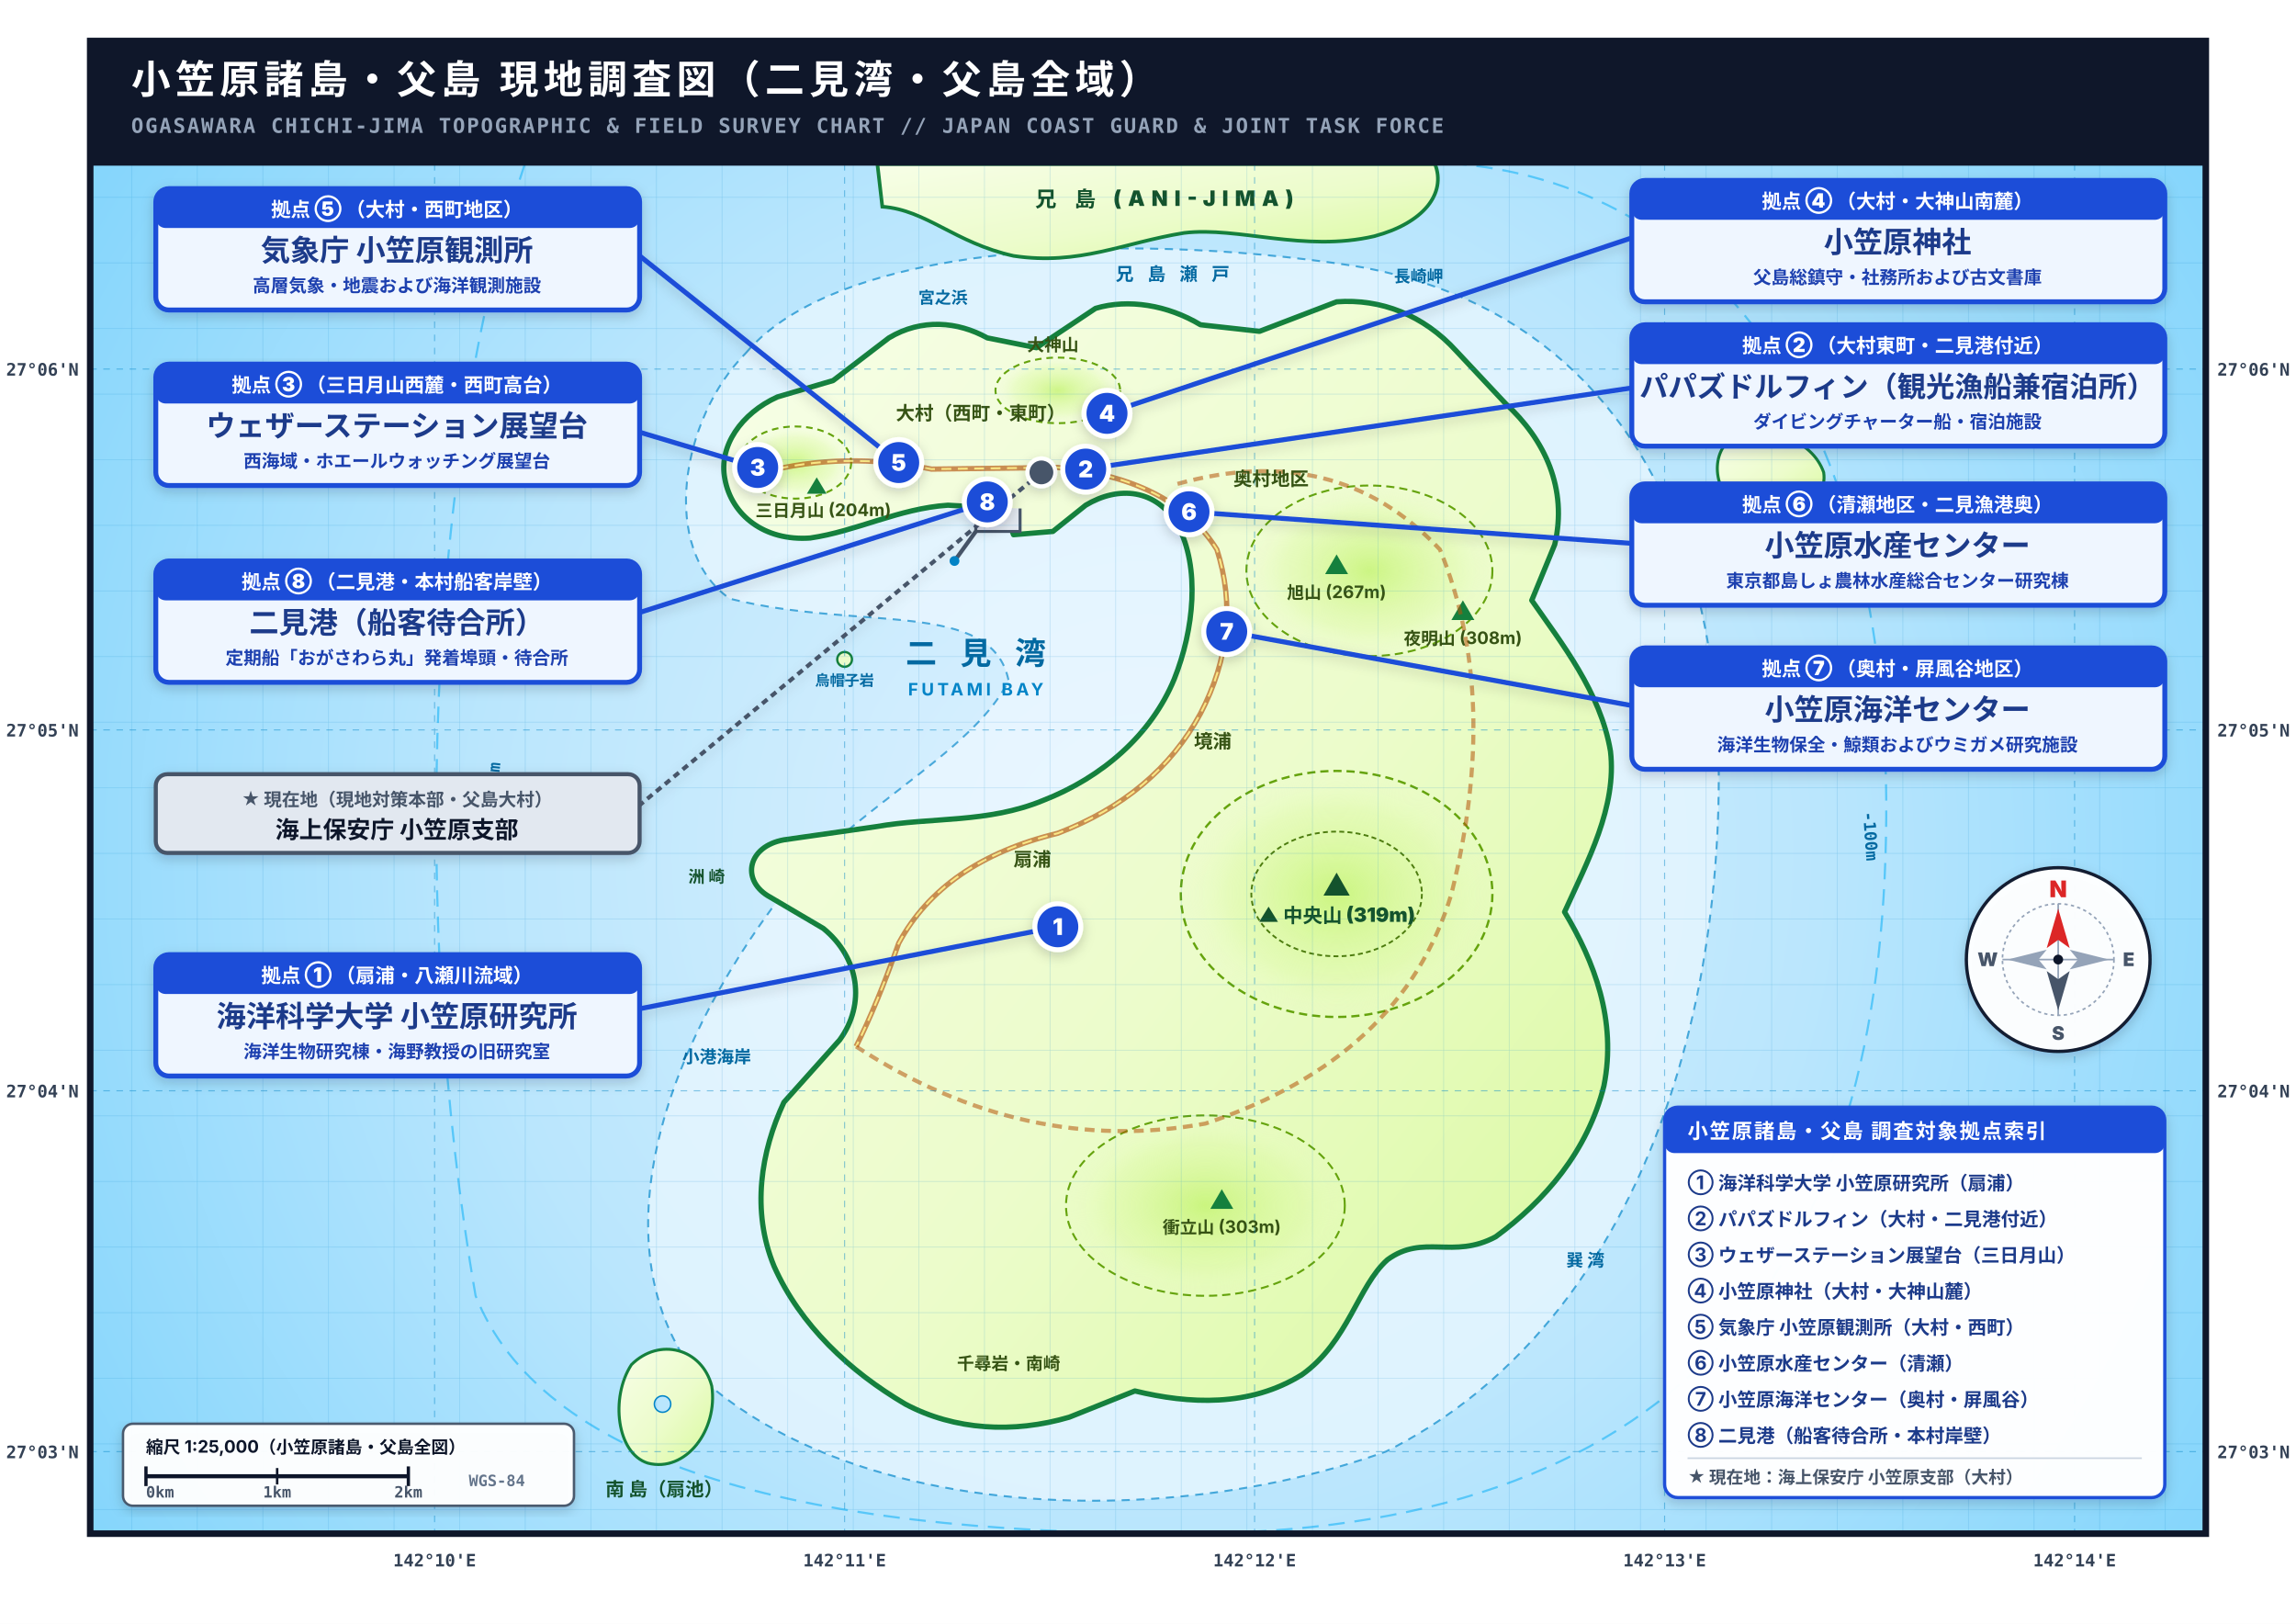
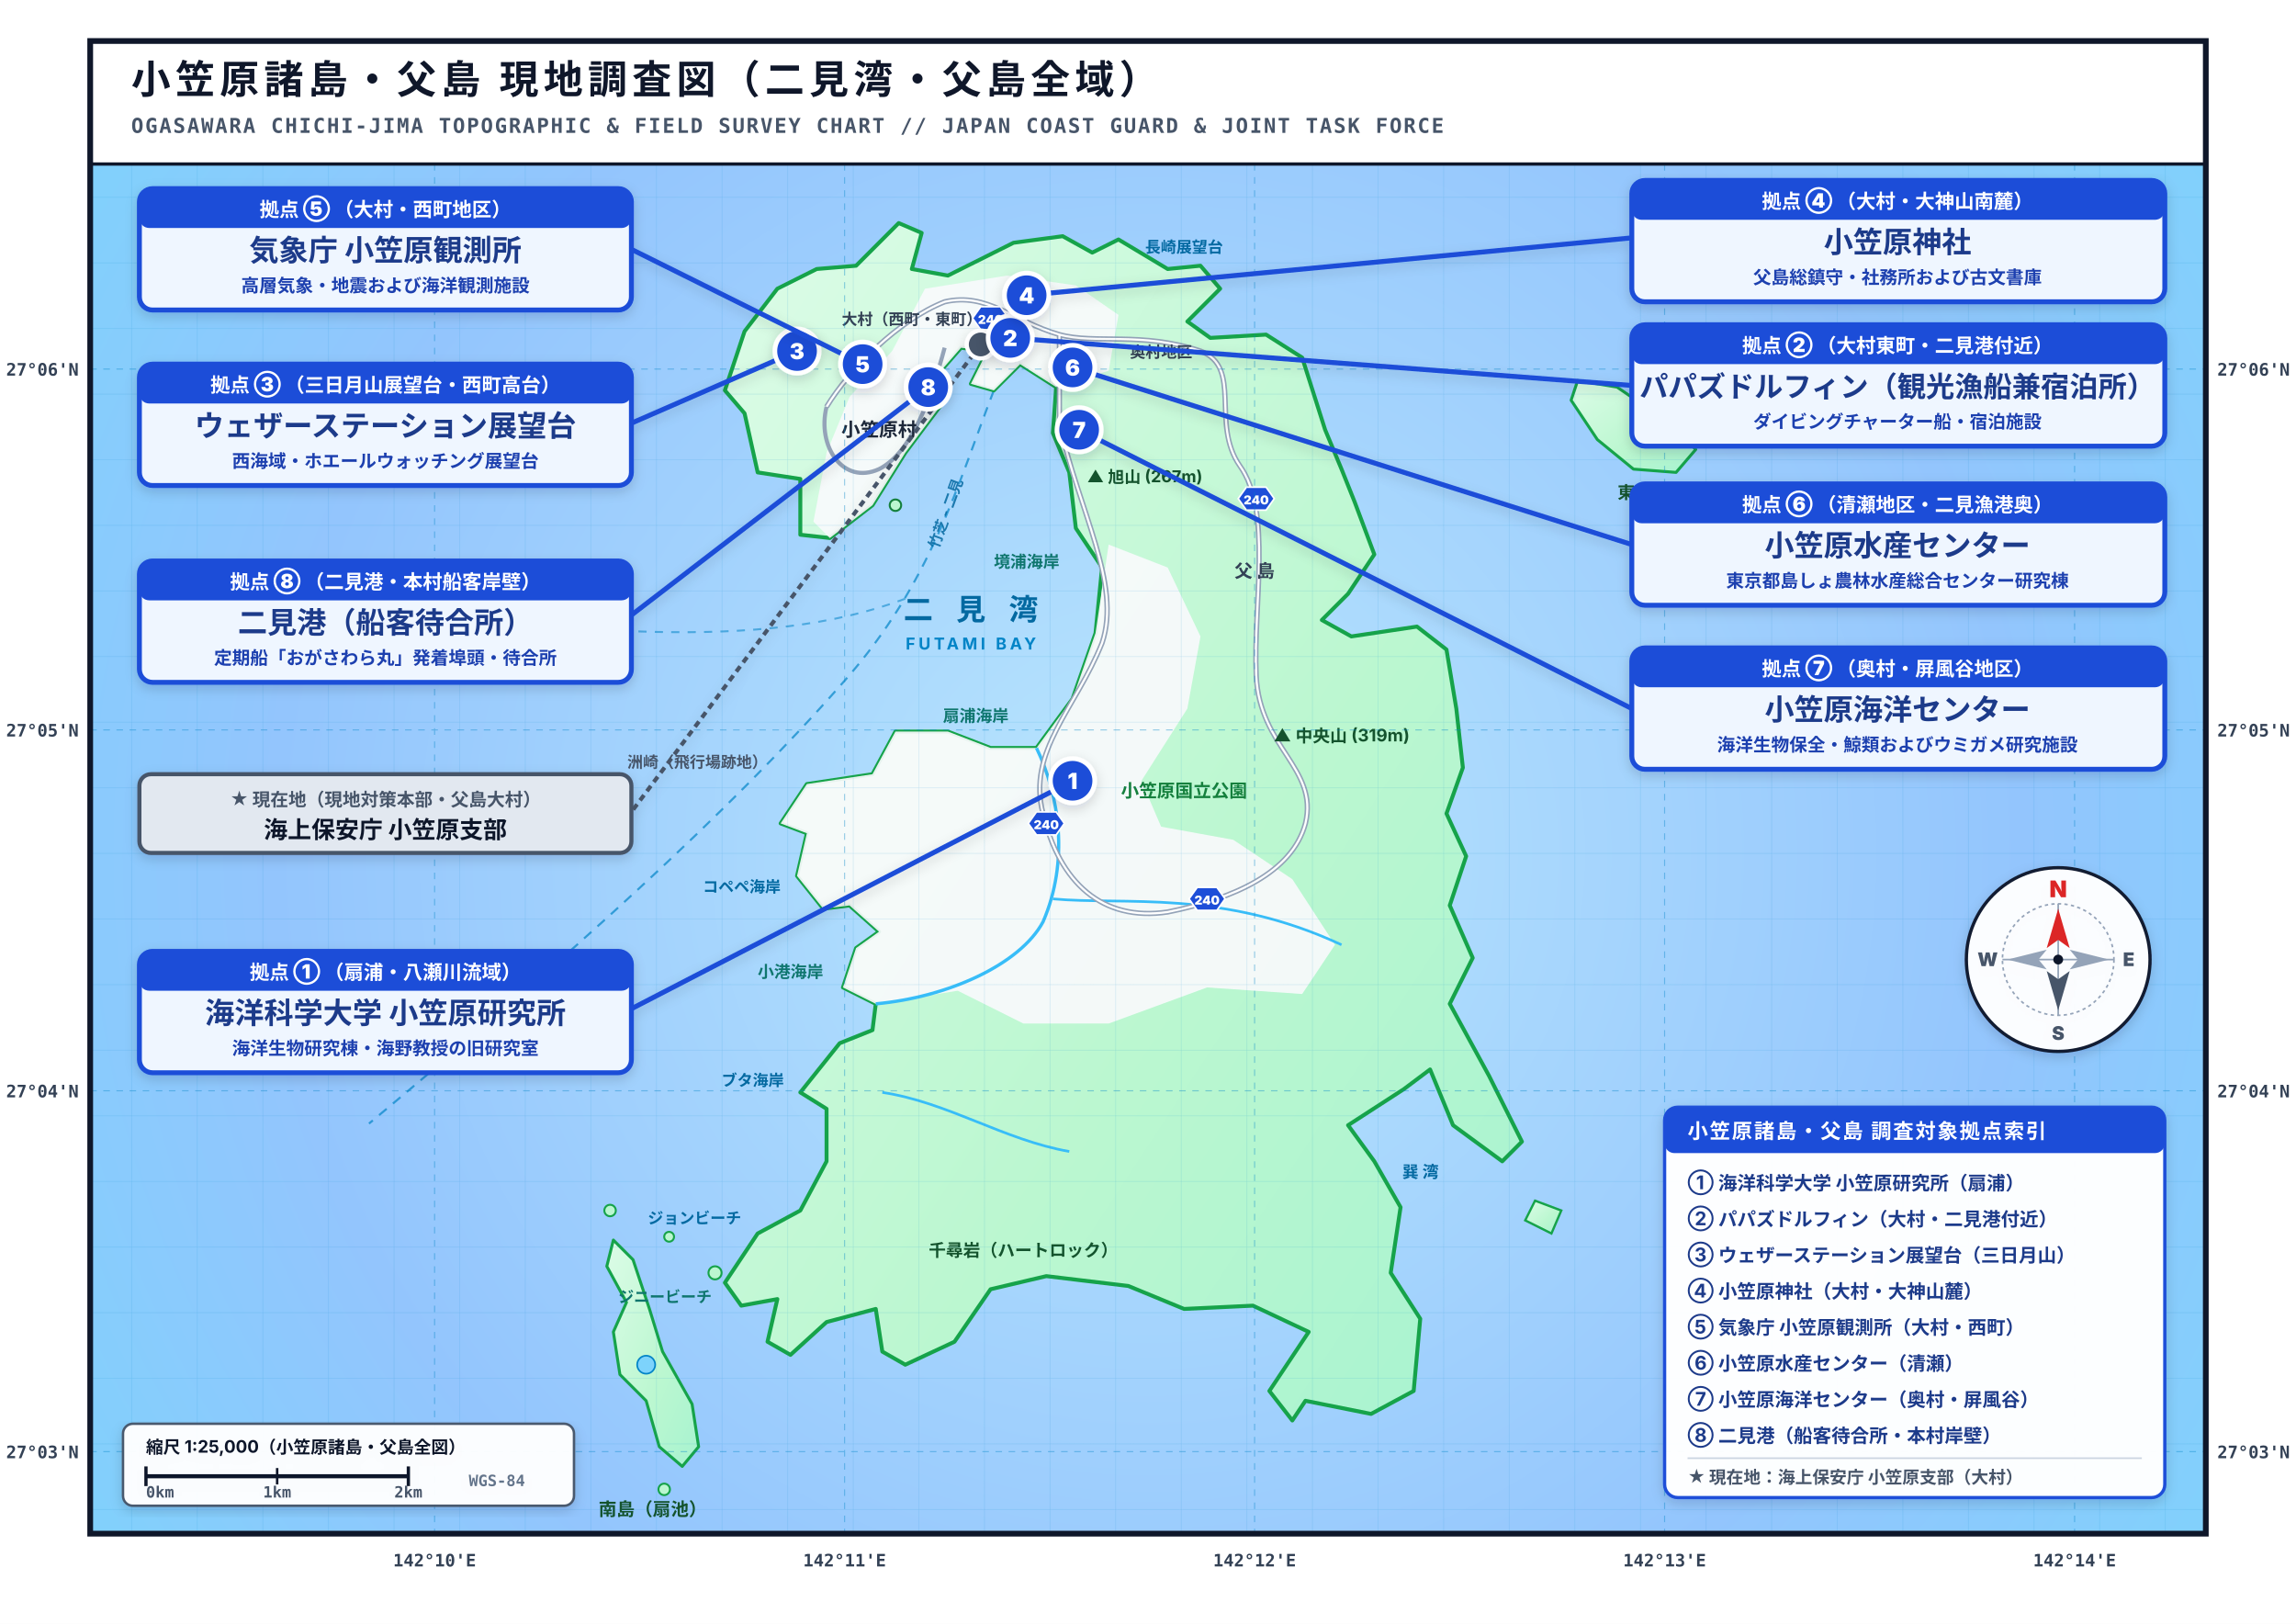
<svg xmlns="http://www.w3.org/2000/svg" viewBox="0 0 1400 990" width="1400" height="990" style="background-color: #ffffff; font-family: 'Hiragino Kaku Gothic ProN', 'Hiragino Sans', 'Noto Sans JP', -apple-system, BlinkMacSystemFont, sans-serif;">
  <defs>
    <radialGradient id="chichijima-ocean" cx="700" cy="520" r="820" gradientUnits="userSpaceOnUse">
-       <stop offset="0%" stop-color="#e0f2fe" />
-       <stop offset="50%" stop-color="#bae6fd" />
+       <stop offset="0%" stop-color="#bae6fd" />
+       <stop offset="65%" stop-color="#93c5fd" />
      <stop offset="100%" stop-color="#7dd3fc" />
    </radialGradient>
-     <linearGradient id="chichijima-land" x1="0" y1="0" x2="1" y2="1">
-       <stop offset="0%" stop-color="#f7fee7" />
-       <stop offset="55%" stop-color="#ecfccb" />
-       <stop offset="100%" stop-color="#d9f99d" />
+     <linearGradient id="chichijima-forest" x1="0" y1="0" x2="1" y2="1">
+       <stop offset="0%" stop-color="#dcfce7" />
+       <stop offset="60%" stop-color="#bbf7d0" />
+       <stop offset="100%" stop-color="#a7f3d0" />
    </linearGradient>
-     <radialGradient id="mountain-ridge" cx="50%" cy="50%" r="50%">
-       <stop offset="0%" stop-color="#bef264" stop-opacity="0.7" />
-       <stop offset="70%" stop-color="#d9f99d" stop-opacity="0.35" />
-       <stop offset="100%" stop-color="#ecfccb" stop-opacity="0" />
-     </radialGradient>
    <pattern id="chichijima-subgrid" width="40" height="40" patternUnits="userSpaceOnUse">
-       <path d="M 40 0 L 0 0 0 40" fill="none" stroke="#0284c7" stroke-width="0.4" opacity="0.35" />
+       <path d="M 40 0 L 0 0 0 40" fill="none" stroke="#0284c7" stroke-width="0.4" opacity="0.28" />
    </pattern>
    <filter id="pin-card-shadow" x="-8%" y="-8%" width="116%" height="122%">
-       <feDropShadow dx="0" dy="2.5" stdDeviation="3.5" flood-color="#0f172a" flood-opacity="0.18" />
+       <feDropShadow dx="0" dy="2.5" stdDeviation="3.5" flood-color="#0f172a" flood-opacity="0.16" />
    </filter>
  </defs>
  <rect x="0" y="0" width="1400" height="990" fill="#ffffff" />
  <clipPath id="chichijima-map-clip">
    <rect x="55" y="100" width="1290" height="835" />
  </clipPath>
  <g clip-path="url(#chichijima-map-clip)">
    <rect x="55" y="100" width="1290" height="835" fill="url(#chichijima-ocean)" />
-     <path d="M 320 100 C 260 280, 250 560, 290 790 C 330 890, 480 935, 720 935 C 1020 935, 1145 780, 1150 510 C 1155 260, 1050 115, 890 100 Z" fill="none" stroke="#38bdf8" stroke-width="1.3" stroke-dasharray="10 6" opacity="0.75" />
-     <text x="302" y="495" font-size="10" font-weight="bold" fill="#0369a1" font-family="monospace" transform="rotate(-84 302 495)">-100m</text>
-     <text x="1136" y="495" font-size="10" font-weight="bold" fill="#0369a1" font-family="monospace" transform="rotate(86 1136 495)">-100m</text>
-     <path d="       M 455 215       C 510 150, 680 140, 825 162       C 965 185, 1045 295, 1048 465       C 1050 645, 985 815, 845 885       C 705 935, 515 925, 422 835       C 365 755, 405 635, 485 535       C 535 485, 595 455, 615 415       C 605 365, 525 385, 445 365       C 402 335, 415 255, 455 215       Z     " fill="#f0f9ff" stroke="#0284c7" stroke-width="1.2" stroke-dasharray="5 4" opacity="0.65" />
-     <path d="       M 535 100       L 875 100       C 882 118, 868 136, 838 144       C 795 154, 755 138, 722 142       C 685 148, 658 162, 618 156       C 582 148, 565 128, 538 126       Z     " fill="url(#chichijima-land)" stroke="#15803d" stroke-width="2.2" />
-     <text x="710" y="126" font-size="13" font-weight="900" fill="#14532d" text-anchor="middle" letter-spacing="4">兄 島 (ANI-JIMA)</text>
-     <text x="715" y="171" font-size="11" font-weight="bold" fill="#0369a1" text-anchor="middle" letter-spacing="3">兄 島 瀬 戸</text>
-     <path d="M 1055 268 C 1078 258, 1105 268, 1112 288 C 1115 308, 1088 318, 1065 312 C 1045 304, 1042 278, 1055 268 Z" fill="url(#chichijima-land)" stroke="#15803d" stroke-width="1.8" />
-     <text x="1078" y="330" font-size="11" font-weight="bold" fill="#14532d" text-anchor="middle">東 島</text>
-     <path d="M 385 832 C 402 815, 428 822, 434 845 C 438 872, 418 898, 395 892 C 376 886, 372 852, 385 832 Z" fill="url(#chichijima-land)" stroke="#15803d" stroke-width="1.8" />
-     <circle cx="404" cy="856" r="5" fill="#bae6fd" stroke="#0284c7" stroke-width="0.9" />
-     <text x="405" y="912" font-size="11.5" font-weight="bold" fill="#14532d" text-anchor="middle">南 島（扇池）</text>
-     <circle cx="515" cy="402" r="4.5" fill="#ecfccb" stroke="#15803d" stroke-width="1.4" />
-     <text x="515" y="418" font-size="9" font-weight="bold" fill="#0369a1" text-anchor="middle">烏帽子岩</text>
-     <path d="       M 442 292       C 438 272, 452 252, 474 242       L 508 232       L 542 206       C 562 194, 584 196, 602 206       L 632 212       L 668 188       C 688 182, 712 186, 732 198       L 768 202       L 815 184       C 842 182, 868 192, 888 214       L 918 246       C 942 268, 956 298, 948 332       L 934 366       C 952 392, 976 422, 982 458       C 986 492, 968 525, 954 556       C 972 586, 986 622, 978 662       C 968 702, 942 732, 912 754       C 886 768, 868 752, 846 768       C 828 784, 822 818, 794 838       C 762 858, 725 856, 692 848       L 652 864       C 618 874, 582 872, 552 856       C 518 836, 488 808, 472 772       C 458 738, 464 702, 478 672       L 512 634       C 528 612, 524 584, 502 566       L 468 546       C 452 536, 456 516, 478 512       L 534 504       C 568 498, 602 502, 636 488       C 672 474, 702 448, 716 414       C 728 384, 732 346, 718 320       C 705 298, 682 296, 662 308       L 642 324       L 618 326       L 612 310       L 578 308       C 548 310, 522 324, 494 328       C 466 330, 446 314, 442 292       Z     " fill="url(#chichijima-land)" stroke="#15803d" stroke-width="3.2" stroke-linejoin="round" />
-     <path d="M 595 309 L 595 324 L 622 324 L 622 310" fill="#e2e8f0" stroke="#475569" stroke-width="1.8" />
-     <line x1="595" y1="324" x2="582" y2="342" stroke="#475569" stroke-width="2.5" />
-     <circle cx="582" cy="342" r="3" fill="#0284c7" />
-     <ellipse cx="485" cy="282" rx="34" ry="22" fill="url(#mountain-ridge)" stroke="#65a30d" stroke-width="1.2" stroke-dasharray="4 3" />
-     <polygon points="498,291 504,301 492,301" fill="#15803d" />
-     <text x="502" y="315" font-size="10.5" font-weight="bold" fill="#365314" text-anchor="middle">三日月山 (204m)</text>
-     <ellipse cx="645" cy="238" rx="38" ry="20" fill="url(#mountain-ridge)" stroke="#65a30d" stroke-width="1.2" stroke-dasharray="4 3" />
-     <text x="642" y="214" font-size="10.5" font-weight="bold" fill="#365314" text-anchor="middle">大神山</text>
-     <ellipse cx="835" cy="348" rx="75" ry="52" fill="url(#mountain-ridge)" stroke="#65a30d" stroke-width="1.2" stroke-dasharray="5 3" />
-     <polygon points="815,338 822,350 808,350" fill="#15803d" />
-     <text x="815" y="365" font-size="10.5" font-weight="bold" fill="#365314" text-anchor="middle">旭山 (267m)</text>
-     <polygon points="892,366 899,378 885,378" fill="#15803d" />
-     <text x="892" y="393" font-size="10.5" font-weight="bold" fill="#365314" text-anchor="middle">夜明山 (308m)</text>
-     <ellipse cx="815" cy="545" rx="95" ry="75" fill="url(#mountain-ridge)" stroke="#65a30d" stroke-width="1.4" stroke-dasharray="5 3" />
-     <ellipse cx="815" cy="545" rx="52" ry="38" fill="none" stroke="#4d7c0f" stroke-width="1.1" stroke-dasharray="3 2" />
-     <polygon points="815,532 823,546 807,546" fill="#14532d" />
-     <text x="815" y="562" font-size="12" font-weight="900" fill="#14532d" text-anchor="middle">▲ 中央山 (319m)</text>
-     <ellipse cx="735" cy="735" rx="85" ry="55" fill="url(#mountain-ridge)" stroke="#65a30d" stroke-width="1.2" stroke-dasharray="5 3" />
-     <polygon points="745,725 752,737 738,737" fill="#15803d" />
-     <text x="745" y="752" font-size="10.5" font-weight="bold" fill="#365314" text-anchor="middle">衝立山 (303m)</text>
-     <text x="615" y="835" font-size="10.5" font-weight="bold" fill="#365314" text-anchor="middle">千尋岩・南崎</text>
-     <path d="       M 465 288       Q 515 275 568 286       L 645 285       Q 715 292 742 335       Q 758 385 732 435       Q 705 485 645 508       Q 575 525 548 575       Q 535 612 522 638     " fill="none" stroke="#b45309" stroke-width="3.2" opacity="0.65" />
-     <path d="       M 465 288       Q 515 275 568 286       L 645 285       Q 715 292 742 335       Q 758 385 732 435       Q 705 485 645 508       Q 575 525 548 575       Q 535 612 522 638     " fill="none" stroke="#fef08a" stroke-width="1.2" stroke-dasharray="6 4" opacity="0.9" />
-     <path d="       M 718 295       Q 815 268 878 335       Q 915 425 885 545       Q 855 645 735 685       Q 625 705 522 638     " fill="none" stroke="#b45309" stroke-width="2.5" stroke-dasharray="6 4" opacity="0.55" />
-     <text x="595" y="405" font-size="19" font-weight="900" fill="#0369a1" text-anchor="middle" letter-spacing="5">二 見 湾</text>
-     <text x="595" y="424" font-size="10.5" font-weight="bold" fill="#0284c7" text-anchor="middle" letter-spacing="2">FUTAMI BAY</text>
-     <text x="575" y="185" font-size="10" font-weight="bold" fill="#0369a1" text-anchor="middle">宮之浜</text>
-     <text x="865" y="172" font-size="10" font-weight="bold" fill="#0369a1" text-anchor="middle">長崎岬</text>
-     <text x="1008" y="458" font-size="10" font-weight="bold" fill="#0369a1">初寝浦</text>
-     <text x="955" y="772" font-size="10.5" font-weight="bold" fill="#0369a1">巽 湾</text>
-     <text x="458" y="648" font-size="10.5" font-weight="bold" fill="#0369a1" text-anchor="end">小港海岸</text>
-     <text x="442" y="538" font-size="10" font-weight="bold" fill="#14532d" text-anchor="end">洲 崎</text>
-     <g font-size="11.5" font-weight="bold" fill="#365314">
-       <text x="598" y="256" text-anchor="middle">大村（西町・東町）</text>
-       <text x="775" y="296" text-anchor="middle">奥村地区</text>
-       <text x="728" y="456">境浦</text>
-       <text x="618" y="528">扇浦</text>
-     </g>
+     <path d="M 606 238 C 584 295, 568 355, 515 415 C 445 495, 345 585, 225 685" fill="none" stroke="#0284c7" stroke-width="1.3" stroke-dasharray="6 5" opacity="0.7" />
+     <path d="M 552 365 C 465 398, 345 385, 215 368" fill="none" stroke="#0284c7" stroke-width="1.2" stroke-dasharray="5 5" opacity="0.55" />
+     <text x="572" y="335" font-size="9" font-weight="bold" fill="#0369a1" transform="rotate(-70 572 335)" opacity="0.85">竹芝 - 二見</text>
+     <path d="       M 962 232       L 986 236       L 1018 258       L 1034 274       L 1022 288       L 996 286       L 974 268       L 958 244       Z     " fill="url(#chichijima-forest)" stroke="#16a34a" stroke-width="1.8" stroke-linejoin="round" />
+     <text x="998" y="304" font-size="10.5" font-weight="bold" fill="#14532d" text-anchor="middle">東 島</text>
+     <path d="       M 374 756       L 386 768       L 396 798       L 404 824       L 422 856       L 426 882       L 416 894       L 402 882       L 394 854       L 378 838       L 374 812       L 382 794       L 370 772       Z     " fill="url(#chichijima-forest)" stroke="#16a34a" stroke-width="1.8" stroke-linejoin="round" />
+     <circle cx="394" cy="832" r="5.5" fill="#7dd3fc" stroke="#0284c7" stroke-width="1" />
+     <circle cx="372" cy="738" r="3.5" fill="#bbf7d0" stroke="#16a34a" stroke-width="1.2" />
+     <circle cx="408" cy="754" r="3" fill="#bbf7d0" stroke="#16a34a" stroke-width="1.2" />
+     <circle cx="436" cy="776" r="4" fill="#bbf7d0" stroke="#16a34a" stroke-width="1.2" />
+     <circle cx="405" cy="908" r="3.5" fill="#bbf7d0" stroke="#16a34a" stroke-width="1.2" />
+     <text x="398" y="924" font-size="11" font-weight="bold" fill="#14532d" text-anchor="middle">南島（扇池）</text>
+     <circle cx="546" cy="308" r="3.5" fill="#bbf7d0" stroke="#15803d" stroke-width="1.2" />
+     <path d="       M 454 202       L 474 176       L 498 164       L 522 162       L 548 136       L 562 142       L 556 164       L 578 168       L 618 148       L 648 144       L 666 154       L 682 146       L 712 164       L 732 162       L 744 176       L 724 196       L 738 206       L 772 204       L 794 218       L 808 262       L 818 286       L 826 306       L 838 338       L 822 362       L 806 378       L 824 388       L 864 382       L 882 396       L 888 432       L 892 468       L 882 496       L 894 522       L 884 552       L 898 584       L 884 612       L 908 656       L 928 696       L 916 708       L 886 686       L 872 652       L 856 664       L 822 686       L 838 708       L 854 736       L 848 776       L 866 804       L 862 848       L 836 862       L 796 854       L 788 866       L 774 848       L 798 812       L 764 796       L 722 798       L 688 784       L 638 778       L 604 786       L 582 818       L 552 832       L 538 824       L 534 798       L 504 806       L 482 826       L 468 818       L 474 792       L 452 796       L 442 782       L 462 752       L 488 738       L 504 708       L 504 676       L 488 666       L 512 636       L 532 628       L 534 612       L 514 602       L 522 578       L 536 568       L 518 552       L 502 554       L 486 534       L 492 508       L 476 502       L 492 478       L 532 472       L 546 446       L 578 446       L 604 456       L 632 456       L 654 426       L 668 386       L 672 346       L 656 322       L 652 288       L 642 264       L 644 236       L 622 222       L 606 238       L 592 234       L 602 214       L 586 212       L 572 228       L 576 244       L 552 276       L 532 308       L 506 328       L 488 326       L 488 292       L 462 288       L 454 252       L 442 238       Z     " fill="url(#chichijima-forest)" stroke="#16a34a" stroke-width="2.4" stroke-linejoin="round" />
+     <path d="M 936 732 L 952 738 L 946 752 L 930 744 Z" fill="url(#chichijima-forest)" stroke="#16a34a" stroke-width="1.4" />
+     <path d="       M 564 176       L 614 168       L 656 174       L 682 192       L 676 226       L 644 236       L 622 222       L 606 238       L 592 234       L 602 214       L 586 212       L 572 228       L 576 244       L 552 276       L 532 308       L 506 328       L 496 318       L 504 276       L 518 242       L 544 214       Z     " fill="#f8fafc" opacity="0.92" />
+     <path d="       M 676 332       L 712 346       L 732 388       L 724 432       L 696 476       L 708 504       L 752 512       L 788 536       L 814 576       L 794 606       L 736 602       L 676 624       L 624 624       L 584 604       L 534 612       L 514 602       L 522 578       L 536 568       L 518 552       L 502 554       L 486 534       L 492 508       L 476 502       L 492 478       L 532 472       L 546 446       L 578 446       L 604 456       L 632 456       L 654 426       L 668 386       Z     " fill="#f8fafc" opacity="0.92" />
+     <path d="M 632 456 C 646 485, 652 525, 636 562 C 622 588, 578 608, 534 612" fill="none" stroke="#38bdf8" stroke-width="2" />
+     <path d="M 642 548 C 685 552, 745 542, 818 576" fill="none" stroke="#38bdf8" stroke-width="1.6" />
+     <path d="M 538 666 C 578 672, 612 695, 652 702" fill="none" stroke="#38bdf8" stroke-width="1.6" />
+     <path d="       M 504 248       C 518 225, 548 195, 576 184       C 602 178, 618 196, 646 204       C 668 210, 696 202, 732 214       C 758 224, 738 258, 756 284       C 776 312, 764 368, 766 412       C 768 456, 804 468, 796 502       C 788 532, 752 548, 712 556       C 672 562, 646 538, 636 496       C 626 458, 656 432, 672 392       C 684 356, 658 312, 646 258       L 646 204     " fill="none" stroke="#94a3b8" stroke-width="3.2" stroke-linejoin="round" />
+     <path d="       M 504 248       C 518 225, 548 195, 576 184       C 602 178, 618 196, 646 204       C 668 210, 696 202, 732 214       C 758 224, 738 258, 756 284       C 776 312, 764 368, 766 412       C 768 456, 804 468, 796 502       C 788 532, 752 548, 712 556       C 672 562, 646 538, 636 496       C 626 458, 656 432, 672 392       C 684 356, 658 312, 646 258       L 646 204     " fill="none" stroke="#ffffff" stroke-width="1.3" />
+     <path d="M 504 248 C 498 272, 514 296, 536 286 C 556 276, 568 242, 576 212" fill="none" stroke="#94a3b8" stroke-width="2.5" />
+     <g transform="translate(604, 194)">
+       <polygon points="-11,0 -6,-7 6,-7 11,0 6,7 -6,7" fill="#1d4ed8" stroke="#ffffff" stroke-width="1" />
+       <text x="0" y="3.5" font-size="7.5" font-weight="900" fill="#ffffff" text-anchor="middle">240</text>
+     </g>
+     <g transform="translate(766, 304)">
+       <polygon points="-11,0 -6,-7 6,-7 11,0 6,7 -6,7" fill="#1d4ed8" stroke="#ffffff" stroke-width="1" />
+       <text x="0" y="3.5" font-size="7.5" font-weight="900" fill="#ffffff" text-anchor="middle">240</text>
+     </g>
+     <g transform="translate(638, 502)">
+       <polygon points="-11,0 -6,-7 6,-7 11,0 6,7 -6,7" fill="#1d4ed8" stroke="#ffffff" stroke-width="1" />
+       <text x="0" y="3.5" font-size="7.5" font-weight="900" fill="#ffffff" text-anchor="middle">240</text>
+     </g>
+     <g transform="translate(736, 548)">
+       <polygon points="-11,0 -6,-7 6,-7 11,0 6,7 -6,7" fill="#1d4ed8" stroke="#ffffff" stroke-width="1" />
+       <text x="0" y="3.5" font-size="7.5" font-weight="900" fill="#ffffff" text-anchor="middle">240</text>
+     </g>
+     <text x="592" y="378" font-size="18" font-weight="900" fill="#0369a1" text-anchor="middle" letter-spacing="5">二 見 湾</text>
+     <text x="592" y="396" font-size="10" font-weight="bold" fill="#0284c7" text-anchor="middle" letter-spacing="2">FUTAMI BAY</text>
+     <text x="536" y="266" font-size="11.5" font-weight="900" fill="#1e293b" text-anchor="middle">小笠原村</text>
+     <text x="556" y="198" font-size="9.5" font-weight="bold" fill="#334155" text-anchor="middle">大村（西町・東町）</text>
+     <text x="708" y="218" font-size="9.5" font-weight="bold" fill="#334155" text-anchor="middle">奥村地区</text>
+     <text x="698" y="294" font-size="10" font-weight="bold" fill="#14532d" text-anchor="middle">▲ 旭山 (267m)</text>
+     <text x="765" y="352" font-size="11" font-weight="bold" fill="#334155" text-anchor="middle">父 島</text>
+     <text x="722" y="486" font-size="11" font-weight="900" fill="#15803d" text-anchor="middle">小笠原国立公園</text>
+     <text x="818" y="452" font-size="10.5" font-weight="bold" fill="#14532d" text-anchor="middle">▲ 中央山 (319m)</text>
+     <text x="722" y="154" font-size="9.5" font-weight="bold" fill="#0369a1" text-anchor="middle">長崎展望台</text>
+     <text x="646" y="346" font-size="10" font-weight="bold" fill="#0f766e" text-anchor="end">境浦海岸</text>
+     <text x="595" y="440" font-size="10" font-weight="bold" fill="#0f766e" text-anchor="middle">扇浦海岸</text>
+     <text x="468" y="468" font-size="9.5" font-weight="bold" fill="#475569" text-anchor="end">洲崎（飛行場跡地）</text>
+     <text x="476" y="544" font-size="9.5" font-weight="bold" fill="#0369a1" text-anchor="end">コペペ海岸</text>
+     <text x="502" y="596" font-size="10" font-weight="bold" fill="#0f766e" text-anchor="end">小港海岸</text>
+     <text x="478" y="662" font-size="9.5" font-weight="bold" fill="#0369a1" text-anchor="end">ブタ海岸</text>
+     <text x="452" y="746" font-size="9.5" font-weight="bold" fill="#0369a1" text-anchor="end">ジョンビーチ</text>
+     <text x="434" y="794" font-size="9.5" font-weight="bold" fill="#0f766e" text-anchor="end">ジニービーチ</text>
+     <text x="624" y="766" font-size="10.5" font-weight="bold" fill="#14532d" text-anchor="middle">千尋岩（ハートロック）</text>
+     <text x="855" y="718" font-size="10" font-weight="bold" fill="#0369a1" text-anchor="start">巽 湾</text>
    <rect x="55" y="100" width="1290" height="835" fill="url(#chichijima-subgrid)" />
-     <g stroke="#0284c7" stroke-width="0.65" stroke-dasharray="4 4" opacity="0.45">
+     <g stroke="#0284c7" stroke-width="0.65" stroke-dasharray="4 4" opacity="0.4">
      <line x1="265" y1="100" x2="265" y2="935" />
      <line x1="515" y1="100" x2="515" y2="935" />
      <line x1="765" y1="100" x2="765" y2="935" />
      <line x1="1015" y1="100" x2="1015" y2="935" />
      <line x1="1265" y1="100" x2="1265" y2="935" />
      <line x1="55" y1="225" x2="1345" y2="225" />
      <line x1="55" y1="445" x2="1345" y2="445" />
      <line x1="55" y1="665" x2="1345" y2="665" />
      <line x1="55" y1="885" x2="1345" y2="885" />
    </g>
    <g filter="url(#pin-card-shadow)">
-       <line x1="635" y1="288" x2="385" y2="495" stroke="#475569" stroke-width="2.5" stroke-dasharray="4 3" />
-       <circle cx="635" cy="288" r="8.5" fill="#475569" stroke="#ffffff" stroke-width="2.5" />
-       <g transform="translate(95, 472)">
-         <rect x="0" y="0" width="295" height="48" rx="7" fill="#e2e8f0" stroke="#475569" stroke-width="2.5" />
-         <text x="147" y="19" font-size="11" font-weight="900" fill="#475569" text-anchor="middle">★ 現在地（現地対策本部・父島大村）</text>
-         <text x="147" y="39" font-size="14.5" font-weight="900" fill="#0f172a" text-anchor="middle">海上保安庁 小笠原支部</text>
-       </g>
-     </g>
-     <g filter="url(#pin-card-shadow)">
-       <line x1="645" y1="565" x2="390" y2="615" stroke="#1d4ed8" stroke-width="3" />
-       <circle cx="645" cy="565" r="14" fill="#1d4ed8" stroke="#ffffff" stroke-width="3" />
-       <text x="645" y="570" font-size="14" font-weight="900" fill="#ffffff" text-anchor="middle">1</text>
-       <g transform="translate(95, 582)">
-         <rect x="0" y="0" width="295" height="74" rx="8" fill="#eff6ff" stroke="#1d4ed8" stroke-width="3" />
-         <rect x="0" y="0" width="295" height="24" rx="6" fill="#1d4ed8" />
-         <text x="147" y="17" font-size="12" font-weight="900" fill="#ffffff" text-anchor="middle">拠点 ① （扇浦・八瀬川流域）</text>
-         <text x="147" y="44" font-size="18" font-weight="900" fill="#1e3a8a" text-anchor="middle">海洋科学大学 小笠原研究所</text>
-         <text x="147" y="63" font-size="11" font-weight="bold" fill="#1e40af" text-anchor="middle">海洋生物研究棟・海野教授の旧研究室</text>
-       </g>
-     </g>
-     <g filter="url(#pin-card-shadow)">
-       <line x1="662" y1="286" x2="1005" y2="235" stroke="#1d4ed8" stroke-width="3" />
-       <circle cx="662" cy="286" r="14" fill="#1d4ed8" stroke="#ffffff" stroke-width="3" />
-       <text x="662" y="291" font-size="14" font-weight="900" fill="#ffffff" text-anchor="middle">2</text>
+       <line x1="598" y1="210" x2="385" y2="495" stroke="#475569" stroke-width="2.5" stroke-dasharray="4 3" />
+       <circle cx="598" cy="210" r="8.5" fill="#475569" stroke="#ffffff" stroke-width="2.5" />
+       <g transform="translate(85, 472)">
+         <rect x="0" y="0" width="300" height="48" rx="7" fill="#e2e8f0" stroke="#475569" stroke-width="2.5" />
+         <text x="150" y="19" font-size="11" font-weight="900" fill="#475569" text-anchor="middle">★ 現在地（現地対策本部・父島大村）</text>
+         <text x="150" y="39" font-size="14.5" font-weight="900" fill="#0f172a" text-anchor="middle">海上保安庁 小笠原支部</text>
+       </g>
+     </g>
+     <g filter="url(#pin-card-shadow)">
+       <line x1="654" y1="476" x2="385" y2="615" stroke="#1d4ed8" stroke-width="3" />
+       <circle cx="654" cy="476" r="13.5" fill="#1d4ed8" stroke="#ffffff" stroke-width="2.8" />
+       <text x="654" y="481" font-size="13.5" font-weight="900" fill="#ffffff" text-anchor="middle">1</text>
+       <g transform="translate(85, 580)">
+         <rect x="0" y="0" width="300" height="74" rx="8" fill="#eff6ff" stroke="#1d4ed8" stroke-width="3" />
+         <rect x="0" y="0" width="300" height="24" rx="6" fill="#1d4ed8" />
+         <text x="150" y="17" font-size="12" font-weight="900" fill="#ffffff" text-anchor="middle">拠点 ① （扇浦・八瀬川流域）</text>
+         <text x="150" y="44" font-size="18" font-weight="900" fill="#1e3a8a" text-anchor="middle">海洋科学大学 小笠原研究所</text>
+         <text x="150" y="63" font-size="11" font-weight="bold" fill="#1e40af" text-anchor="middle">海洋生物研究棟・海野教授の旧研究室</text>
+       </g>
+     </g>
+     <g filter="url(#pin-card-shadow)">
+       <line x1="616" y1="206" x2="995" y2="235" stroke="#1d4ed8" stroke-width="3" />
+       <circle cx="616" cy="206" r="13.5" fill="#1d4ed8" stroke="#ffffff" stroke-width="2.8" />
+       <text x="616" y="211" font-size="13.5" font-weight="900" fill="#ffffff" text-anchor="middle">2</text>
      <g transform="translate(995, 198)">
        <rect x="0" y="0" width="325" height="74" rx="8" fill="#eff6ff" stroke="#1d4ed8" stroke-width="3" />
        <rect x="0" y="0" width="325" height="24" rx="6" fill="#1d4ed8" />
        <text x="162" y="17" font-size="12" font-weight="900" fill="#ffffff" text-anchor="middle">拠点 ② （大村東町・二見港付近）</text>
        <text x="162" y="44" font-size="17.5" font-weight="900" fill="#1e3a8a" text-anchor="middle">パパズドルフィン（観光漁船兼宿泊所）</text>
        <text x="162" y="63" font-size="11" font-weight="bold" fill="#1e40af" text-anchor="middle">ダイビングチャーター船・宿泊施設</text>
      </g>
    </g>
    <g filter="url(#pin-card-shadow)">
-       <line x1="462" y1="285" x2="385" y2="262" stroke="#1d4ed8" stroke-width="3" />
-       <circle cx="462" cy="285" r="14" fill="#1d4ed8" stroke="#ffffff" stroke-width="3" />
-       <text x="462" y="290" font-size="14" font-weight="900" fill="#ffffff" text-anchor="middle">3</text>
-       <g transform="translate(95, 222)">
-         <rect x="0" y="0" width="295" height="74" rx="8" fill="#eff6ff" stroke="#1d4ed8" stroke-width="3" />
-         <rect x="0" y="0" width="295" height="24" rx="6" fill="#1d4ed8" />
-         <text x="147" y="17" font-size="12" font-weight="900" fill="#ffffff" text-anchor="middle">拠点 ③ （三日月山西麓・西町高台）</text>
-         <text x="147" y="44" font-size="18" font-weight="900" fill="#1e3a8a" text-anchor="middle">ウェザーステーション展望台</text>
-         <text x="147" y="63" font-size="11" font-weight="bold" fill="#1e40af" text-anchor="middle">西海域・ホエールウォッチング展望台</text>
-       </g>
-     </g>
-     <g filter="url(#pin-card-shadow)">
-       <line x1="675" y1="252" x2="995" y2="145" stroke="#1d4ed8" stroke-width="3" />
-       <circle cx="675" cy="252" r="14" fill="#1d4ed8" stroke="#ffffff" stroke-width="3" />
-       <text x="675" y="257" font-size="14" font-weight="900" fill="#ffffff" text-anchor="middle">4</text>
+       <line x1="486" y1="214" x2="385" y2="258" stroke="#1d4ed8" stroke-width="3" />
+       <circle cx="486" cy="214" r="13.5" fill="#1d4ed8" stroke="#ffffff" stroke-width="2.8" />
+       <text x="486" y="219" font-size="13.5" font-weight="900" fill="#ffffff" text-anchor="middle">3</text>
+       <g transform="translate(85, 222)">
+         <rect x="0" y="0" width="300" height="74" rx="8" fill="#eff6ff" stroke="#1d4ed8" stroke-width="3" />
+         <rect x="0" y="0" width="300" height="24" rx="6" fill="#1d4ed8" />
+         <text x="150" y="17" font-size="12" font-weight="900" fill="#ffffff" text-anchor="middle">拠点 ③ （三日月山展望台・西町高台）</text>
+         <text x="150" y="44" font-size="18" font-weight="900" fill="#1e3a8a" text-anchor="middle">ウェザーステーション展望台</text>
+         <text x="150" y="63" font-size="11" font-weight="bold" fill="#1e40af" text-anchor="middle">西海域・ホエールウォッチング展望台</text>
+       </g>
+     </g>
+     <g filter="url(#pin-card-shadow)">
+       <line x1="626" y1="180" x2="995" y2="145" stroke="#1d4ed8" stroke-width="3" />
+       <circle cx="626" cy="180" r="13.5" fill="#1d4ed8" stroke="#ffffff" stroke-width="2.8" />
+       <text x="626" y="185" font-size="13.5" font-weight="900" fill="#ffffff" text-anchor="middle">4</text>
      <g transform="translate(995, 110)">
        <rect x="0" y="0" width="325" height="74" rx="8" fill="#eff6ff" stroke="#1d4ed8" stroke-width="3" />
        <rect x="0" y="0" width="325" height="24" rx="6" fill="#1d4ed8" />
        <text x="162" y="17" font-size="12" font-weight="900" fill="#ffffff" text-anchor="middle">拠点 ④ （大村・大神山南麓）</text>
        <text x="162" y="44" font-size="18" font-weight="900" fill="#1e3a8a" text-anchor="middle">小笠原神社</text>
        <text x="162" y="63" font-size="11" font-weight="bold" fill="#1e40af" text-anchor="middle">父島総鎮守・社務所および古文書庫</text>
      </g>
    </g>
    <g filter="url(#pin-card-shadow)">
-       <line x1="548" y1="282" x2="385" y2="152" stroke="#1d4ed8" stroke-width="3" />
-       <circle cx="548" cy="282" r="14" fill="#1d4ed8" stroke="#ffffff" stroke-width="3" />
-       <text x="548" y="287" font-size="14" font-weight="900" fill="#ffffff" text-anchor="middle">5</text>
-       <g transform="translate(95, 115)">
-         <rect x="0" y="0" width="295" height="74" rx="8" fill="#eff6ff" stroke="#1d4ed8" stroke-width="3" />
-         <rect x="0" y="0" width="295" height="24" rx="6" fill="#1d4ed8" />
-         <text x="147" y="17" font-size="12" font-weight="900" fill="#ffffff" text-anchor="middle">拠点 ⑤ （大村・西町地区）</text>
-         <text x="147" y="44" font-size="18" font-weight="900" fill="#1e3a8a" text-anchor="middle">気象庁 小笠原観測所</text>
-         <text x="147" y="63" font-size="11" font-weight="bold" fill="#1e40af" text-anchor="middle">高層気象・地震および海洋観測施設</text>
-       </g>
-     </g>
-     <g filter="url(#pin-card-shadow)">
-       <line x1="725" y1="312" x2="1005" y2="332" stroke="#1d4ed8" stroke-width="3" />
-       <circle cx="725" cy="312" r="14" fill="#1d4ed8" stroke="#ffffff" stroke-width="3" />
-       <text x="725" y="317" font-size="14" font-weight="900" fill="#ffffff" text-anchor="middle">6</text>
+       <line x1="526" y1="222" x2="385" y2="152" stroke="#1d4ed8" stroke-width="3" />
+       <circle cx="526" cy="222" r="13.5" fill="#1d4ed8" stroke="#ffffff" stroke-width="2.8" />
+       <text x="526" y="227" font-size="13.5" font-weight="900" fill="#ffffff" text-anchor="middle">5</text>
+       <g transform="translate(85, 115)">
+         <rect x="0" y="0" width="300" height="74" rx="8" fill="#eff6ff" stroke="#1d4ed8" stroke-width="3" />
+         <rect x="0" y="0" width="300" height="24" rx="6" fill="#1d4ed8" />
+         <text x="150" y="17" font-size="12" font-weight="900" fill="#ffffff" text-anchor="middle">拠点 ⑤ （大村・西町地区）</text>
+         <text x="150" y="44" font-size="18" font-weight="900" fill="#1e3a8a" text-anchor="middle">気象庁 小笠原観測所</text>
+         <text x="150" y="63" font-size="11" font-weight="bold" fill="#1e40af" text-anchor="middle">高層気象・地震および海洋観測施設</text>
+       </g>
+     </g>
+     <g filter="url(#pin-card-shadow)">
+       <line x1="654" y1="224" x2="995" y2="332" stroke="#1d4ed8" stroke-width="3" />
+       <circle cx="654" cy="224" r="13.5" fill="#1d4ed8" stroke="#ffffff" stroke-width="2.8" />
+       <text x="654" y="229" font-size="13.5" font-weight="900" fill="#ffffff" text-anchor="middle">6</text>
      <g transform="translate(995, 295)">
        <rect x="0" y="0" width="325" height="74" rx="8" fill="#eff6ff" stroke="#1d4ed8" stroke-width="3" />
        <rect x="0" y="0" width="325" height="24" rx="6" fill="#1d4ed8" />
        <text x="162" y="17" font-size="12" font-weight="900" fill="#ffffff" text-anchor="middle">拠点 ⑥ （清瀬地区・二見漁港奥）</text>
        <text x="162" y="44" font-size="18" font-weight="900" fill="#1e3a8a" text-anchor="middle">小笠原水産センター</text>
        <text x="162" y="63" font-size="11" font-weight="bold" fill="#1e40af" text-anchor="middle">東京都島しょ農林水産総合センター研究棟</text>
      </g>
    </g>
    <g filter="url(#pin-card-shadow)">
-       <line x1="748" y1="385" x2="1005" y2="432" stroke="#1d4ed8" stroke-width="3" />
-       <circle cx="748" cy="385" r="14" fill="#1d4ed8" stroke="#ffffff" stroke-width="3" />
-       <text x="748" y="390" font-size="14" font-weight="900" fill="#ffffff" text-anchor="middle">7</text>
+       <line x1="658" y1="262" x2="995" y2="432" stroke="#1d4ed8" stroke-width="3" />
+       <circle cx="658" cy="262" r="13.5" fill="#1d4ed8" stroke="#ffffff" stroke-width="2.8" />
+       <text x="658" y="267" font-size="13.5" font-weight="900" fill="#ffffff" text-anchor="middle">7</text>
      <g transform="translate(995, 395)">
        <rect x="0" y="0" width="325" height="74" rx="8" fill="#eff6ff" stroke="#1d4ed8" stroke-width="3" />
        <rect x="0" y="0" width="325" height="24" rx="6" fill="#1d4ed8" />
        <text x="162" y="17" font-size="12" font-weight="900" fill="#ffffff" text-anchor="middle">拠点 ⑦ （奥村・屏風谷地区）</text>
        <text x="162" y="44" font-size="18" font-weight="900" fill="#1e3a8a" text-anchor="middle">小笠原海洋センター</text>
        <text x="162" y="63" font-size="11" font-weight="bold" fill="#1e40af" text-anchor="middle">海洋生物保全・鯨類およびウミガメ研究施設</text>
      </g>
    </g>
    <g filter="url(#pin-card-shadow)">
-       <line x1="602" y1="306" x2="385" y2="375" stroke="#1d4ed8" stroke-width="3" />
-       <circle cx="602" cy="306" r="14" fill="#1d4ed8" stroke="#ffffff" stroke-width="3" />
-       <text x="602" y="311" font-size="14" font-weight="900" fill="#ffffff" text-anchor="middle">8</text>
-       <g transform="translate(95, 342)">
-         <rect x="0" y="0" width="295" height="74" rx="8" fill="#eff6ff" stroke="#1d4ed8" stroke-width="3" />
-         <rect x="0" y="0" width="295" height="24" rx="6" fill="#1d4ed8" />
-         <text x="147" y="17" font-size="12" font-weight="900" fill="#ffffff" text-anchor="middle">拠点 ⑧ （二見港・本村船客岸壁）</text>
-         <text x="147" y="44" font-size="18" font-weight="900" fill="#1e3a8a" text-anchor="middle">二見港（船客待合所）</text>
-         <text x="147" y="63" font-size="11" font-weight="bold" fill="#1e40af" text-anchor="middle">定期船「おがさわら丸」発着埠頭・待合所</text>
+       <line x1="566" y1="236" x2="385" y2="375" stroke="#1d4ed8" stroke-width="3" />
+       <circle cx="566" cy="236" r="13.5" fill="#1d4ed8" stroke="#ffffff" stroke-width="2.8" />
+       <text x="566" y="241" font-size="13.5" font-weight="900" fill="#ffffff" text-anchor="middle">8</text>
+       <g transform="translate(85, 342)">
+         <rect x="0" y="0" width="300" height="74" rx="8" fill="#eff6ff" stroke="#1d4ed8" stroke-width="3" />
+         <rect x="0" y="0" width="300" height="24" rx="6" fill="#1d4ed8" />
+         <text x="150" y="17" font-size="12" font-weight="900" fill="#ffffff" text-anchor="middle">拠点 ⑧ （二見港・本村船客岸壁）</text>
+         <text x="150" y="44" font-size="18" font-weight="900" fill="#1e3a8a" text-anchor="middle">二見港（船客待合所）</text>
+         <text x="150" y="63" font-size="11" font-weight="bold" fill="#1e40af" text-anchor="middle">定期船「おがさわら丸」発着埠頭・待合所</text>
      </g>
    </g>
  </g>
  <g transform="translate(1255, 585)" filter="url(#pin-card-shadow)">
    <circle cx="0" cy="0" r="56" fill="#ffffff" stroke="#0f172a" stroke-width="2" opacity="0.96" />
    <circle cx="0" cy="0" r="34" fill="none" stroke="#94a3b8" stroke-width="1" stroke-dasharray="2 2" />
    <line x1="-34" y1="0" x2="34" y2="0" stroke="#94a3b8" stroke-width="1" />
    <line x1="0" y1="-34" x2="0" y2="34" stroke="#94a3b8" stroke-width="1" />
    <polygon points="0,-31 7,-7 0,-12 -7,-7" fill="#dc2626" />
    <polygon points="0,31 7,7 0,12 -7,7" fill="#475569" />
    <polygon points="31,0 7,6 12,0 7,-6" fill="#94a3b8" />
    <polygon points="-31,0 -7,6 -12,0 -7,-6" fill="#94a3b8" />
    <circle cx="0" cy="0" r="3" fill="#0f172a" />
    <text x="0" y="-38" font-size="14" font-weight="900" fill="#dc2626" text-anchor="middle">N</text>
    <text x="0" y="49" font-size="11.5" font-weight="900" fill="#475569" text-anchor="middle">S</text>
    <text x="43" y="4" font-size="11.5" font-weight="900" fill="#475569" text-anchor="middle">E</text>
    <text x="-43" y="4" font-size="11.5" font-weight="900" fill="#475569" text-anchor="middle">W</text>
  </g>
  <g transform="translate(1015, 675)" filter="url(#pin-card-shadow)">
    <rect x="0" y="0" width="305" height="238" rx="8" fill="#ffffff" stroke="#1d4ed8" stroke-width="2" opacity="0.97" />
    <rect x="0" y="0" width="305" height="28" rx="6" fill="#1d4ed8" />
    <text x="14" y="19" font-size="12.5" font-weight="900" fill="#ffffff" letter-spacing="1">小笠原諸島・父島 調査対象拠点索引</text>
    <g font-size="11.5" font-weight="bold" fill="#1e3a8a">
      <text x="14" y="50">① 海洋科学大学 小笠原研究所（扇浦）</text>
      <text x="14" y="72">② パパズドルフィン（大村・二見港付近）</text>
      <text x="14" y="94">③ ウェザーステーション展望台（三日月山）</text>
      <text x="14" y="116">④ 小笠原神社（大村・大神山麓）</text>
      <text x="14" y="138">⑤ 気象庁 小笠原観測所（大村・西町）</text>
      <text x="14" y="160">⑥ 小笠原水産センター（清瀬）</text>
      <text x="14" y="182">⑦ 小笠原海洋センター（奥村・屏風谷）</text>
      <text x="14" y="204">⑧ 二見港（船客待合所・本村岸壁）</text>
    </g>
    <line x1="14" y1="214" x2="291" y2="214" stroke="#cbd5e1" stroke-width="1" />
    <text x="14" y="229" font-size="10.5" font-weight="900" fill="#475569">★ 現在地：海上保安庁 小笠原支部（大村）</text>
  </g>
  <g transform="translate(75, 868)" filter="url(#pin-card-shadow)">
    <rect x="0" y="0" width="275" height="50" rx="6" fill="#ffffff" stroke="#475569" stroke-width="1.5" opacity="0.96" />
    <text x="14" y="18" font-size="10.5" font-weight="bold" fill="#0f172a">縮尺 1:25,000（小笠原諸島・父島全図）</text>
    <line x1="14" y1="32" x2="174" y2="32" stroke="#0f172a" stroke-width="2.5" />
    <line x1="14" y1="26" x2="14" y2="38" stroke="#0f172a" stroke-width="2" />
    <line x1="94" y1="27" x2="94" y2="37" stroke="#0f172a" stroke-width="1.5" />
    <line x1="174" y1="26" x2="174" y2="38" stroke="#0f172a" stroke-width="2" />
    <text x="14" y="45" font-size="9.5" font-weight="bold" fill="#475569" font-family="monospace">0km</text>
    <text x="94" y="45" font-size="9.5" font-weight="bold" fill="#475569" font-family="monospace" text-anchor="middle">1km</text>
    <text x="174" y="45" font-size="9.5" font-weight="bold" fill="#475569" font-family="monospace" text-anchor="middle">2km</text>
    <text x="228" y="38" font-size="9.5" font-weight="bold" fill="#64748b" font-family="monospace" text-anchor="middle">WGS-84</text>
  </g>
-   <rect x="55" y="25" width="1290" height="75" fill="#0f172a" />
-   <text x="80" y="57" font-size="24" font-weight="900" fill="#ffffff" letter-spacing="3">小笠原諸島・父島 現地調査図（二見湾・父島全域）</text>
-   <text x="80" y="81" font-size="12.5" font-weight="bold" fill="#94a3b8" font-family="monospace" letter-spacing="1">OGASAWARA CHICHI-JIMA TOPOGRAPHIC &amp; FIELD SURVEY CHART // JAPAN COAST GUARD &amp; JOINT TASK FORCE</text>
+   <rect x="55" y="25" width="1290" height="75" fill="#ffffff" />
+   <text x="80" y="57" font-size="24" font-weight="900" fill="#0f172a" letter-spacing="3">小笠原諸島・父島 現地調査図（二見湾・父島全域）</text>
+   <text x="80" y="81" font-size="12.5" font-weight="bold" fill="#475569" font-family="monospace" letter-spacing="1">OGASAWARA CHICHI-JIMA TOPOGRAPHIC &amp; FIELD SURVEY CHART // JAPAN COAST GUARD &amp; JOINT TASK FORCE</text>
  <g font-size="10.5" font-weight="bold" fill="#334155" font-family="monospace">
    <text x="265" y="955" text-anchor="middle">142°10'E</text>
    <text x="515" y="955" text-anchor="middle">142°11'E</text>
    <text x="765" y="955" text-anchor="middle">142°12'E</text>
    <text x="1015" y="955" text-anchor="middle">142°13'E</text>
    <text x="1265" y="955" text-anchor="middle">142°14'E</text>
    <text x="48" y="229" text-anchor="end">27°06'N</text>
    <text x="48" y="449" text-anchor="end">27°05'N</text>
    <text x="48" y="669" text-anchor="end">27°04'N</text>
    <text x="48" y="889" text-anchor="end">27°03'N</text>
    <text x="1352" y="229" text-anchor="start">27°06'N</text>
    <text x="1352" y="449" text-anchor="start">27°05'N</text>
    <text x="1352" y="669" text-anchor="start">27°04'N</text>
    <text x="1352" y="889" text-anchor="start">27°03'N</text>
  </g>
-   <rect x="55" y="25" width="1290" height="910" fill="none" stroke="#0f172a" stroke-width="4" />
-   <rect x="55" y="100" width="1290" height="835" fill="none" stroke="#0f172a" stroke-width="2" />
+   <rect x="55" y="25" width="1290" height="910" fill="none" stroke="#0f172a" stroke-width="3.5" />
+   <line x1="55" y1="100" x2="1345" y2="100" stroke="#0f172a" stroke-width="2" />
</svg>
